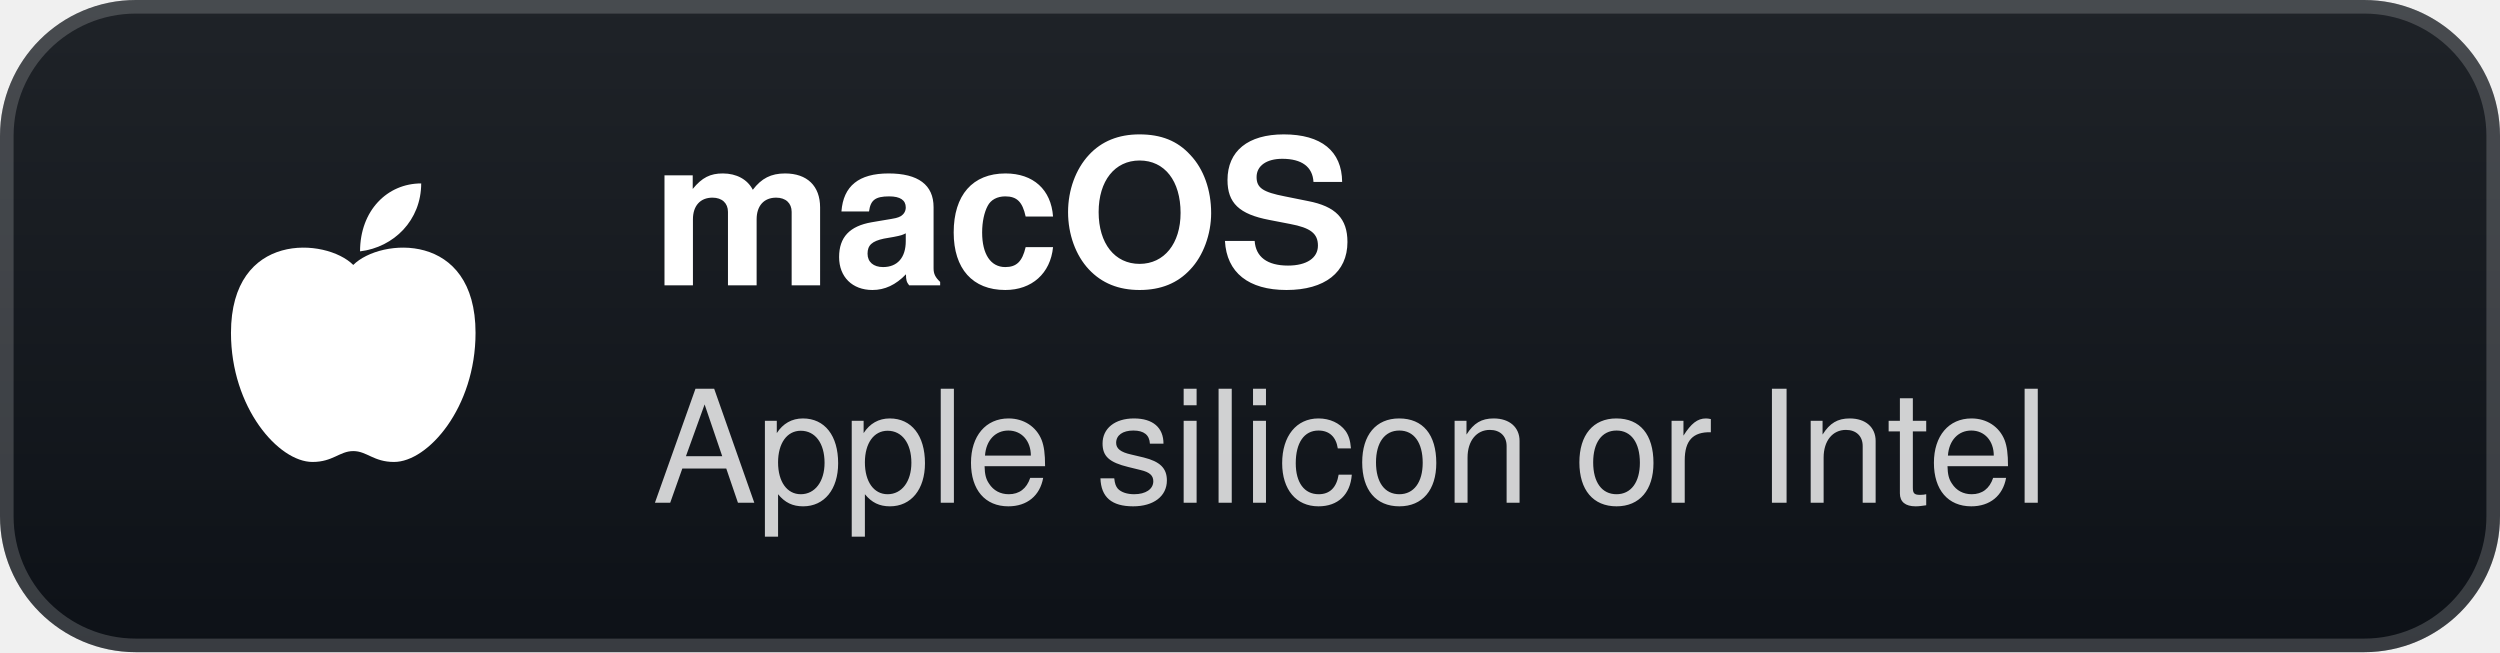
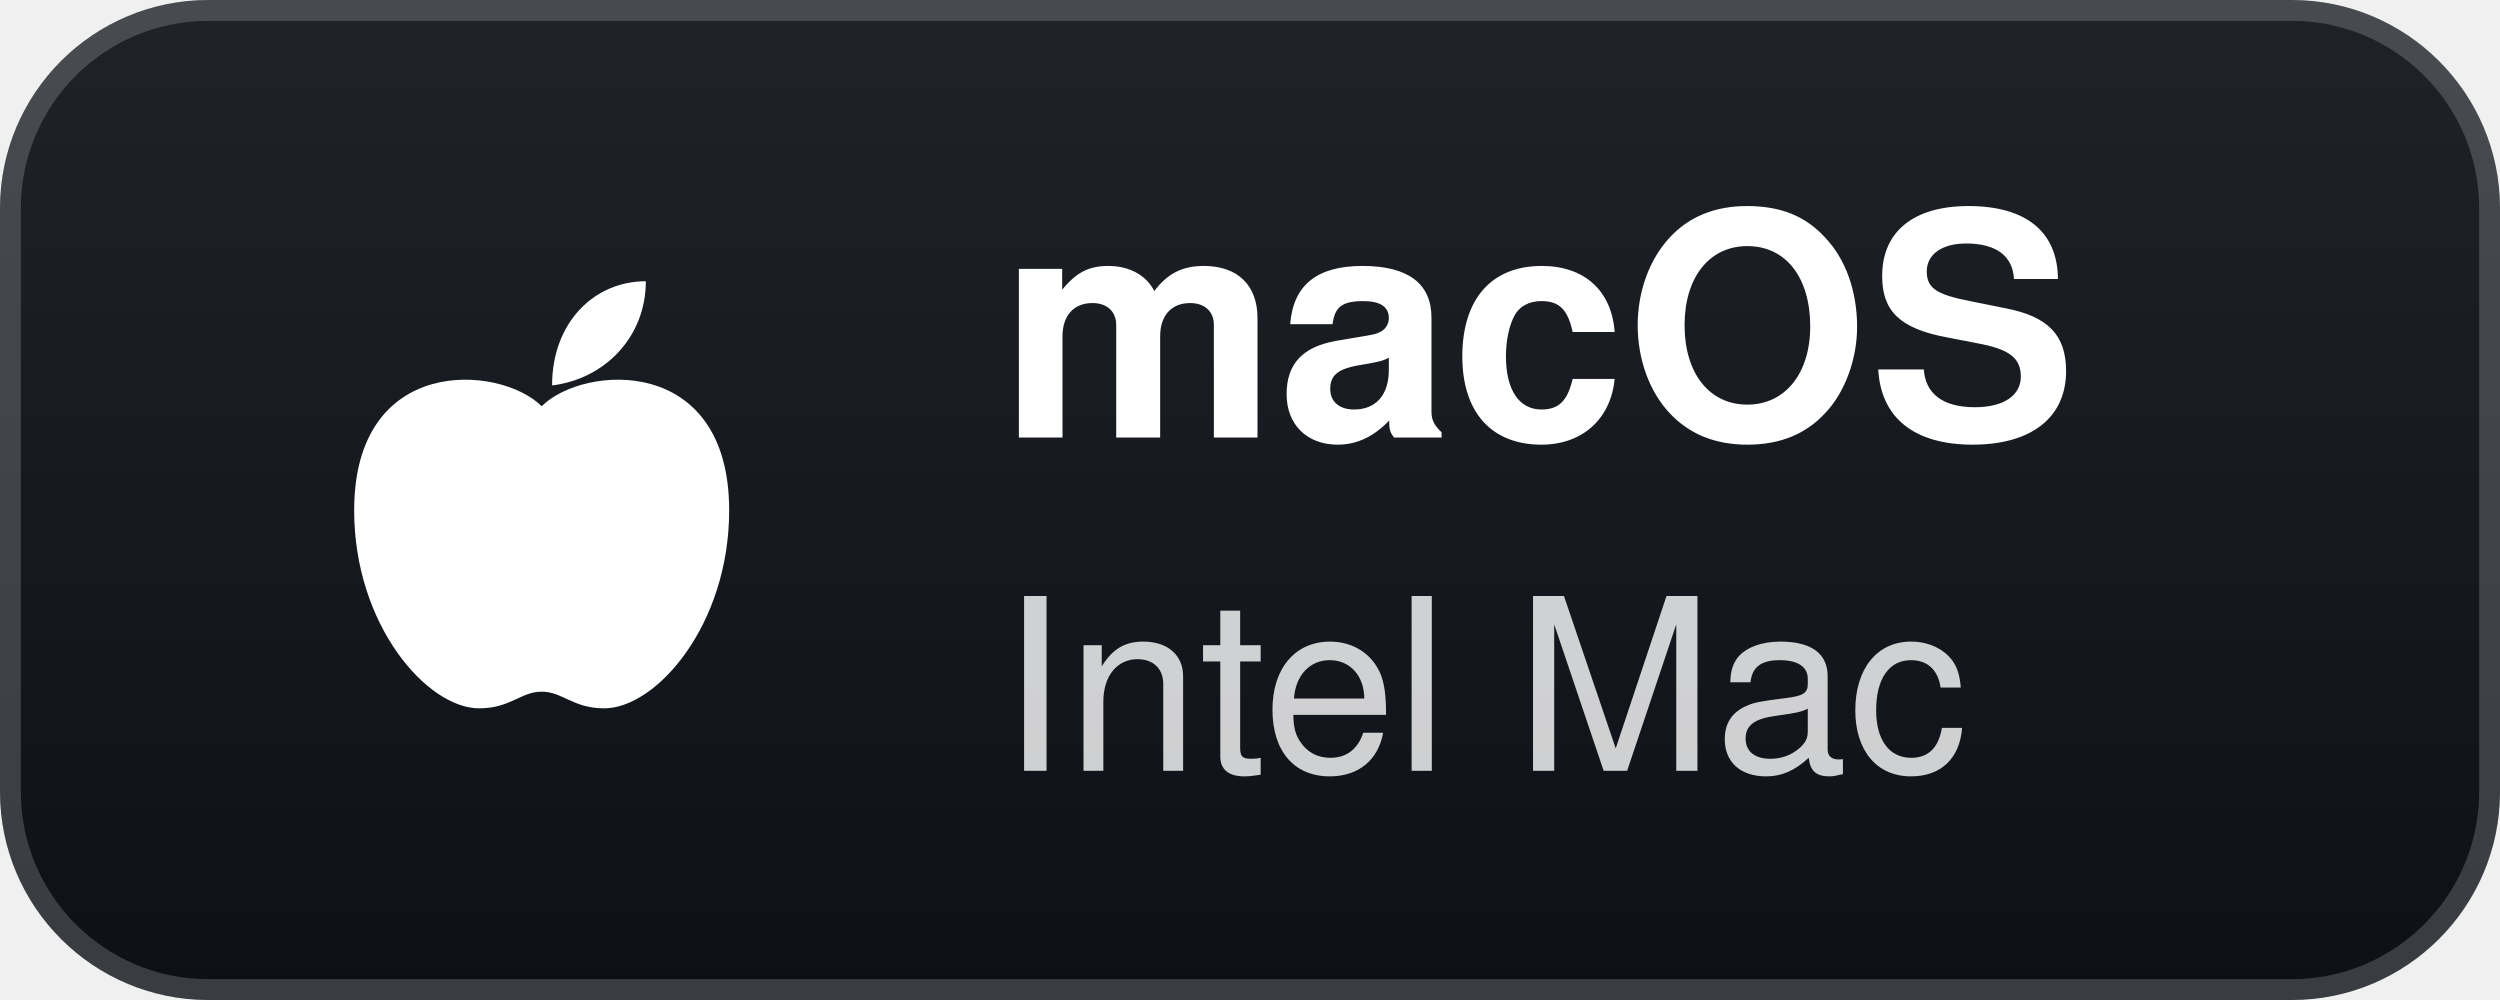
- <svg xmlns="http://www.w3.org/2000/svg" width="184" height="48" viewBox="0 0 184 48" role="img" aria-label="macOS: Apple silicon or Intel">
+ <svg xmlns="http://www.w3.org/2000/svg" width="120" height="48" viewBox="0 0 120 48" role="img" aria-label="macOS: Intel Mac">
  <defs>
    <linearGradient id="g" x1="0" y1="0" x2="0" y2="1">
      <stop offset="0" stop-color="#1f2328" />
      <stop offset="1" stop-color="#0d1117" />
    </linearGradient>
  </defs>
-   <rect width="184" height="48" rx="10" fill="url(#g)" />
-   <rect x="0.5" y="0.5" width="183" height="47" rx="9.5" fill="none" stroke="#ffffff" stroke-opacity="0.18" />
+   <rect width="120" height="48" rx="10" fill="url(#g)" />
+   <rect x="0.5" y="0.5" width="119" height="47" rx="9.5" fill="none" stroke="#ffffff" stroke-opacity="0.18" />
  <g transform="translate(26 24)">
    <path d="M0 -4.5 C-2 -6.5 -9 -7 -9 0.5 C-9 6 -5.5 10 -3 10 C-1.5 10 -1 9.2 0 9.2 C1 9.2 1.5 10 3 10 C5.5 10 9 6 9 0.5 C9 -7 2 -6.5 0 -4.5 Z" fill="#fff" />
    <path d="M0.5 -5.5 C0.5 -8.5 2.5 -10.5 5 -10.5 C5 -7.8 3 -5.8 0.5 -5.5 Z" fill="#fff" />
  </g>
  <text x="48" y="21" fill="#ffffff" font-family="'Segoe UI',-apple-system,BlinkMacSystemFont,Helvetica,Arial,sans-serif" font-size="15" font-weight="700">macOS</text>
-   <text x="48" y="37" fill="#ffffff" fill-opacity="0.8" font-family="'Segoe UI',-apple-system,BlinkMacSystemFont,Helvetica,Arial,sans-serif" font-size="11.5">Apple silicon or Intel</text>
+   <text x="48" y="37" fill="#ffffff" fill-opacity="0.8" font-family="'Segoe UI',-apple-system,BlinkMacSystemFont,Helvetica,Arial,sans-serif" font-size="11.5">Intel Mac</text>
</svg>
